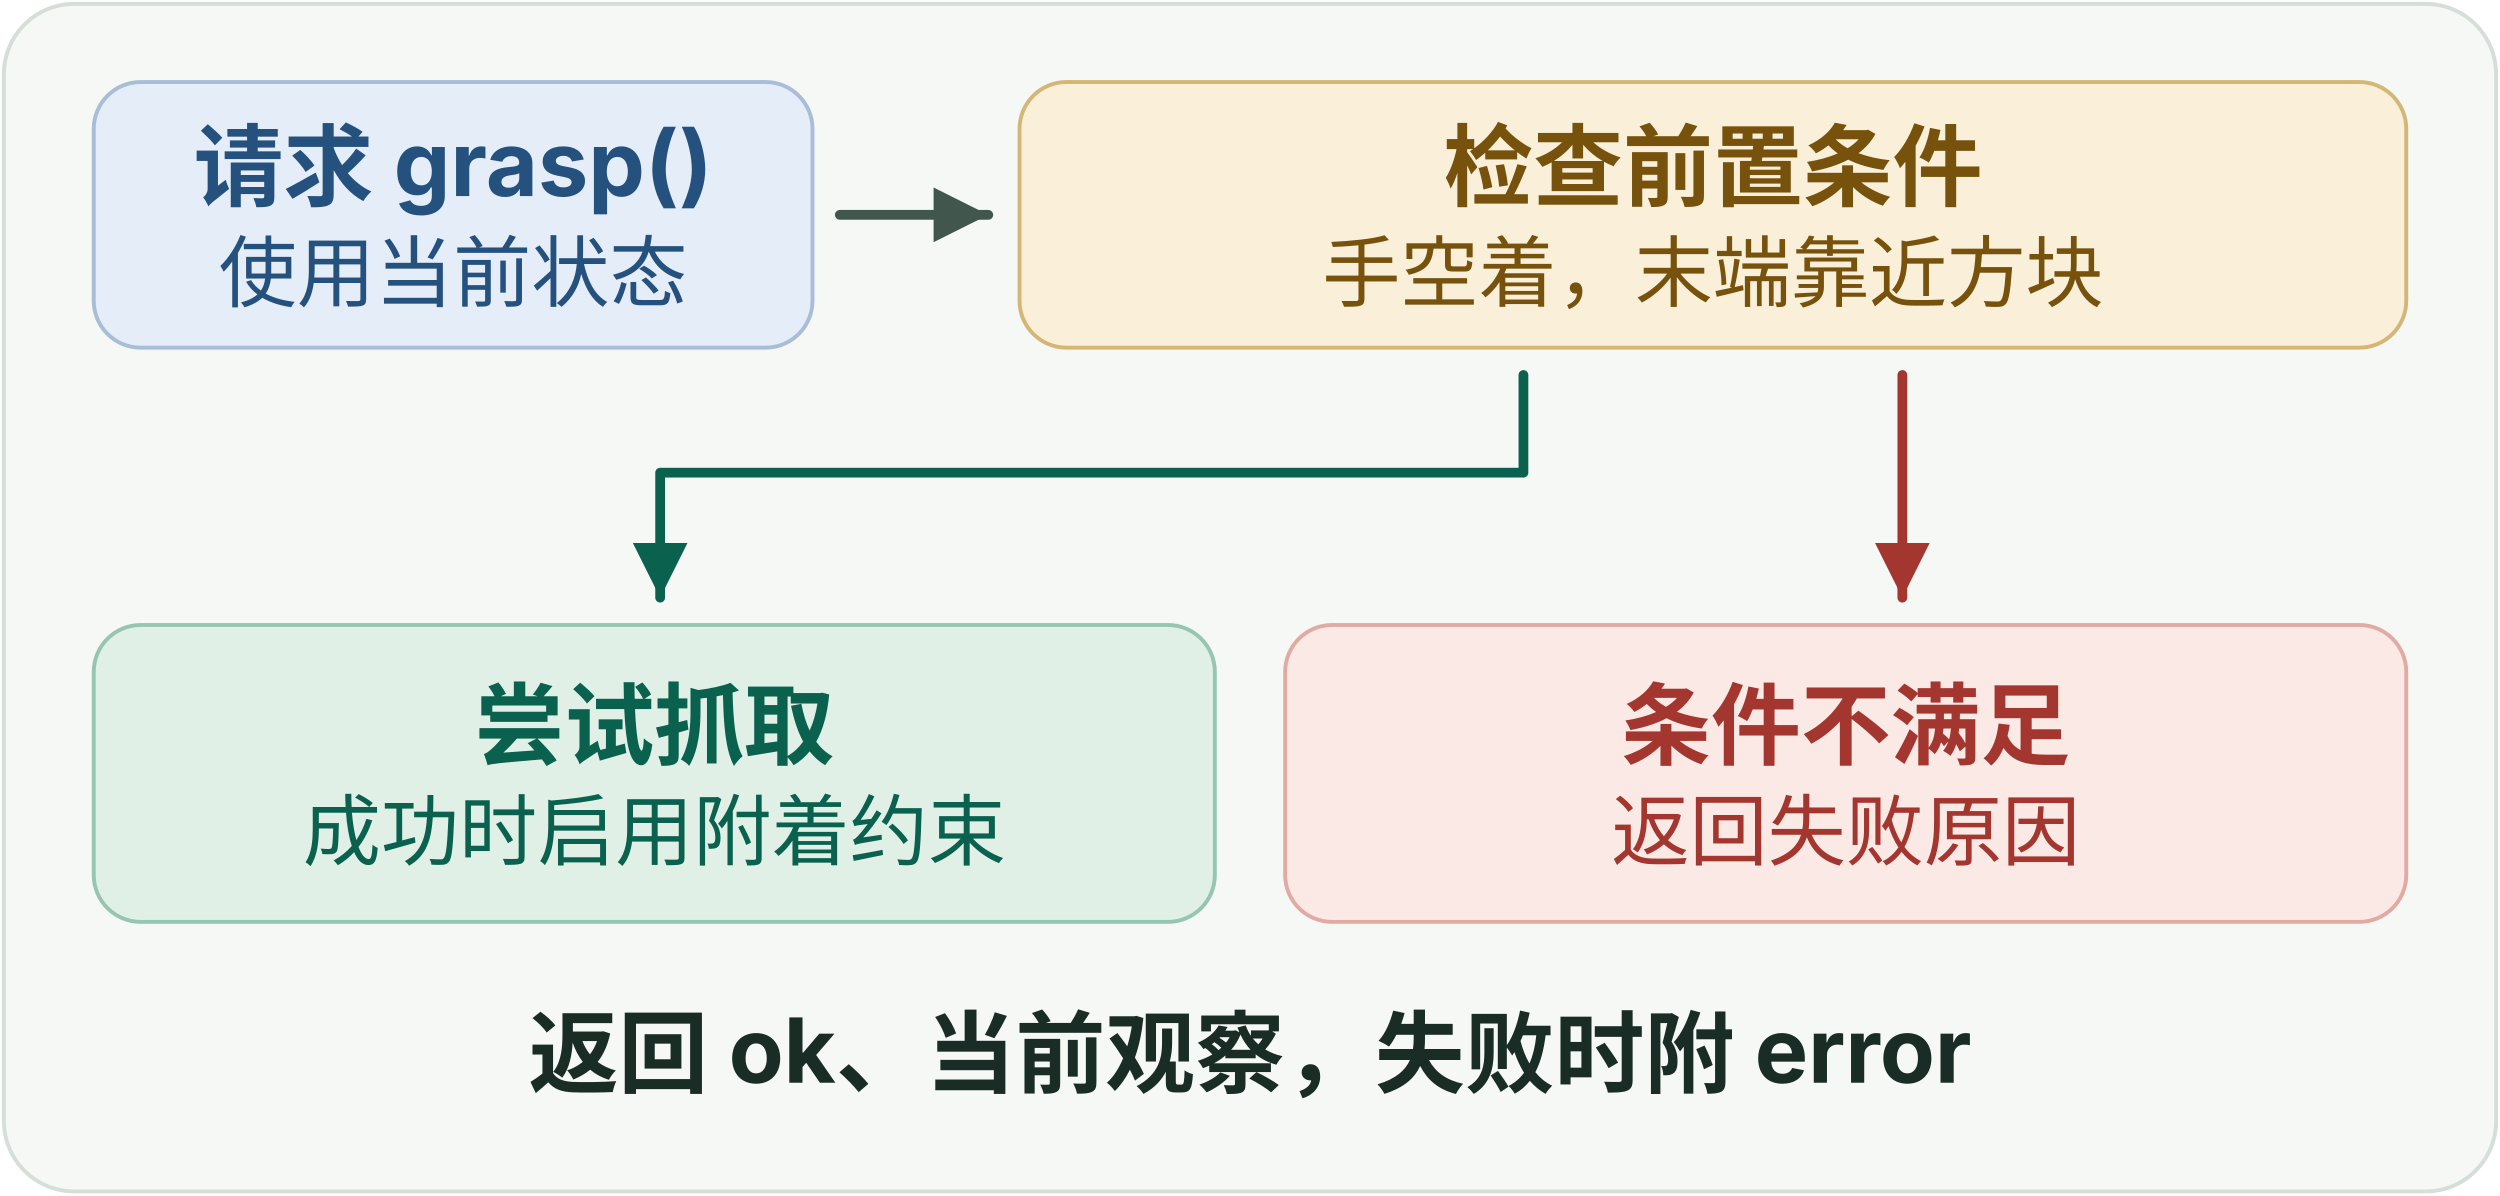
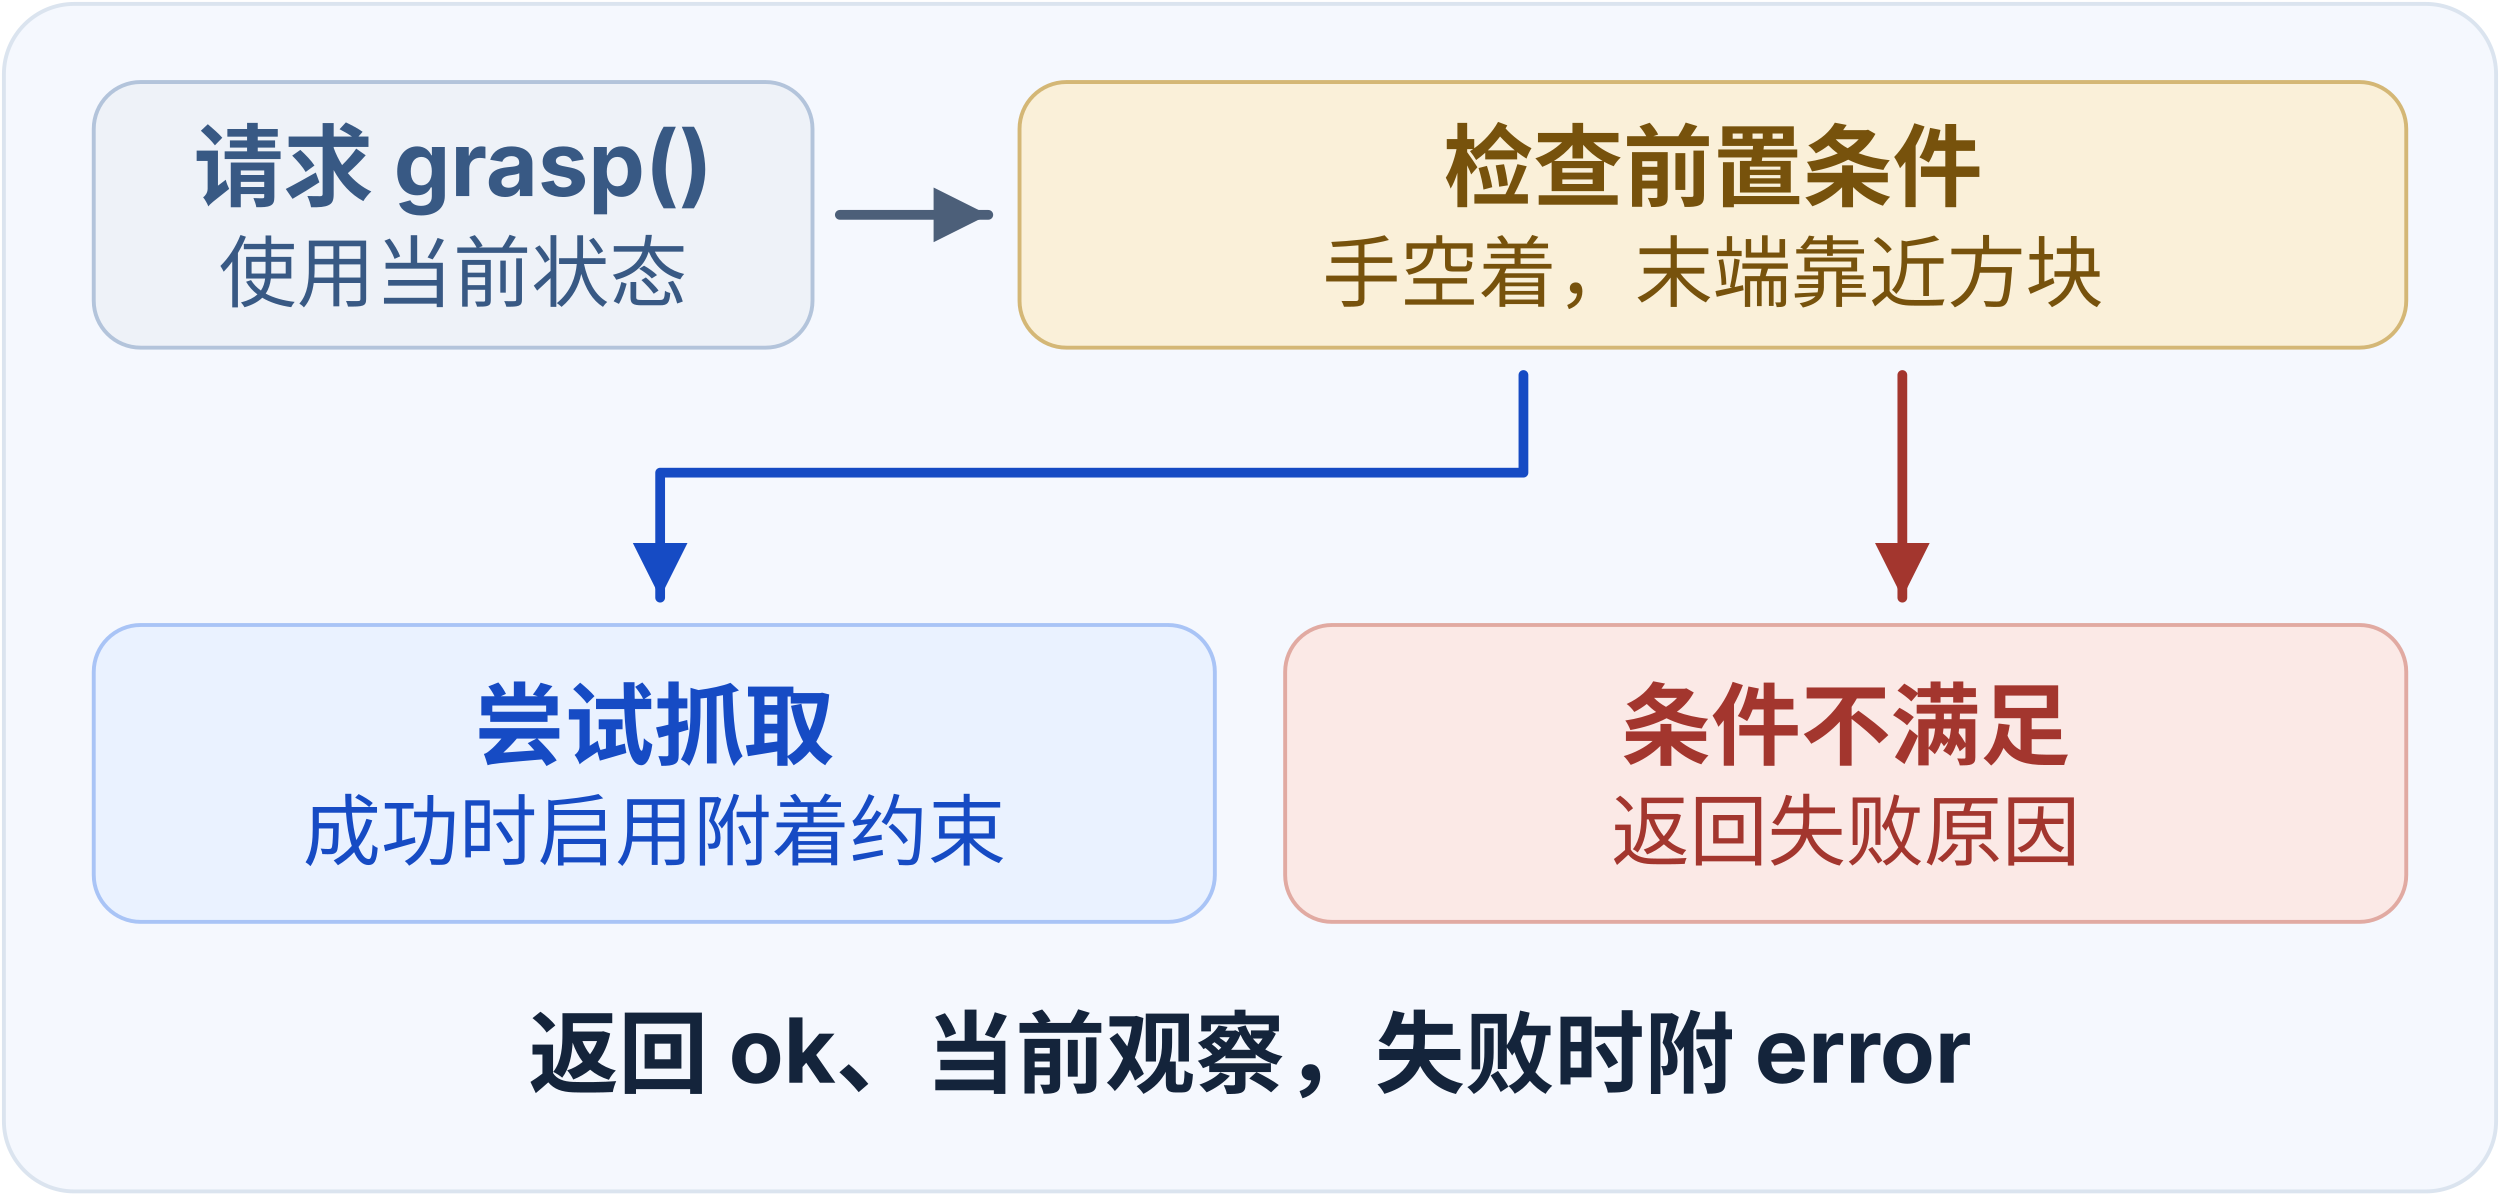
<svg xmlns="http://www.w3.org/2000/svg" width="640" height="306" viewBox="0 0 640 306">
  <defs>
    <marker id="ink" viewBox="0 0 10 10" refX="8" refY="5" markerWidth="7" markerHeight="7" orient="auto-start-reverse">
-       <path d="M 0 1 L 8 5 L 0 9 z" fill="#41574e" />
+       <path d="M 0 1 L 8 5 L 0 9 z" fill="#4c5f79" />
    </marker>
-     <marker id="green" viewBox="0 0 10 10" refX="8" refY="5" markerWidth="7" markerHeight="7" orient="auto-start-reverse">
-       <path d="M 0 1 L 8 5 L 0 9 z" fill="#09614e" />
+     <marker id="accent" viewBox="0 0 10 10" refX="8" refY="5" markerWidth="7" markerHeight="7" orient="auto-start-reverse">
+       <path d="M 0 1 L 8 5 L 0 9 z" fill="#164bc4" />
    </marker>
    <marker id="red" viewBox="0 0 10 10" refX="8" refY="5" markerWidth="7" markerHeight="7" orient="auto-start-reverse">
      <path d="M 0 1 L 8 5 L 0 9 z" fill="#a3362e" />
    </marker>
    <marker id="blue" viewBox="0 0 10 10" refX="8" refY="5" markerWidth="7" markerHeight="7" orient="auto-start-reverse">
-       <path d="M 0 1 L 8 5 L 0 9 z" fill="#24517d" />
+       <path d="M 0 1 L 8 5 L 0 9 z" fill="#385984" />
    </marker>
  </defs>
  <g font-family="system-ui, -apple-system, 'PingFang SC', 'Microsoft YaHei', sans-serif">
-     <rect x="1" y="1" width="638" height="304" rx="18" fill="#f5f8f5" stroke="#d5ded7" />
-     <rect x="24" y="21" width="184" height="68" rx="12" fill="#e5edf8" stroke="#a8bdd7" />
-     <text x="116.0" y="51.0" text-anchor="middle" font-size="23" font-weight="680" fill="#24517d">请求 grasp()</text>
-     <text x="116.0" y="77.0" text-anchor="middle" font-size="20" font-weight="500" fill="#24517d">使用当前状态</text>
-     <polyline points="215,55 253,55" fill="none" stroke="#41574e" stroke-width="2.5" stroke-linecap="round" stroke-linejoin="round" marker-end="url(#ink)" />
+     <rect x="1" y="1" width="638" height="304" rx="18" fill="#f5f8fe" stroke="#dbe4ef" />
+     <rect x="24" y="21" width="184" height="68" rx="12" fill="#eef2f8" stroke="#b3c4db" />
+     <text x="116.0" y="51.0" text-anchor="middle" font-size="23" font-weight="680" fill="#385984">请求 grasp()</text>
+     <text x="116.0" y="77.0" text-anchor="middle" font-size="20" font-weight="500" fill="#385984">使用当前状态</text>
+     <polyline points="215,55 253,55" fill="none" stroke="#4c5f79" stroke-width="2.5" stroke-linecap="round" stroke-linejoin="round" marker-end="url(#ink)" />
    <rect x="261" y="21" width="355" height="68" rx="12" fill="#faf0d9" stroke="#d4b776" />
    <text x="438.5" y="51.0" text-anchor="middle" font-size="23" font-weight="680" fill="#77520c">检查前置条件</text>
    <text x="438.5" y="77.0" text-anchor="middle" font-size="20" font-weight="500" fill="#77520c">手空着，末端靠近方块</text>
-     <polyline points="390,96 390,121 169,121 169,153" fill="none" stroke="#09614e" stroke-width="2.5" stroke-linecap="round" stroke-linejoin="round" marker-end="url(#green)" />
+     <polyline points="390,96 390,121 169,121 169,153" fill="none" stroke="#164bc4" stroke-width="2.5" stroke-linecap="round" stroke-linejoin="round" marker-end="url(#accent)" />
    <polyline points="487,96 487,153" fill="none" stroke="#a3362e" stroke-width="2.5" stroke-linecap="round" stroke-linejoin="round" marker-end="url(#red)" />
-     <rect x="24" y="160" width="287" height="76" rx="12" fill="#e0f0e7" stroke="#96c6b1" />
-     <text x="167.5" y="194.0" text-anchor="middle" font-size="23" font-weight="680" fill="#09614e">尝试抓取</text>
-     <text x="167.5" y="220.0" text-anchor="middle" font-size="20" font-weight="500" fill="#09614e">成功时启用附着约束</text>
+     <rect x="24" y="160" width="287" height="76" rx="12" fill="#eaf2ff" stroke="#a9c4f6" />
+     <text x="167.5" y="194.0" text-anchor="middle" font-size="23" font-weight="680" fill="#164bc4">尝试抓取</text>
+     <text x="167.5" y="220.0" text-anchor="middle" font-size="20" font-weight="500" fill="#164bc4">成功时启用附着约束</text>
    <rect x="329" y="160" width="287" height="76" rx="12" fill="#fbe9e6" stroke="#e1aaa2" />
    <text x="472.5" y="194.0" text-anchor="middle" font-size="23" font-weight="680" fill="#a3362e">条件不满足</text>
    <text x="472.5" y="220.0" text-anchor="middle" font-size="20" font-weight="500" fill="#a3362e">返回失败原因</text>
-     <text x="320" y="278" text-anchor="middle" font-size="23" font-weight="650" fill="#192c26">返回 ok、当前观察，失败时附 error</text>
+     <text x="320" y="278" text-anchor="middle" font-size="23" font-weight="650" fill="#14243b">返回 ok、当前观察，失败时附 error</text>
  </g>
</svg>
